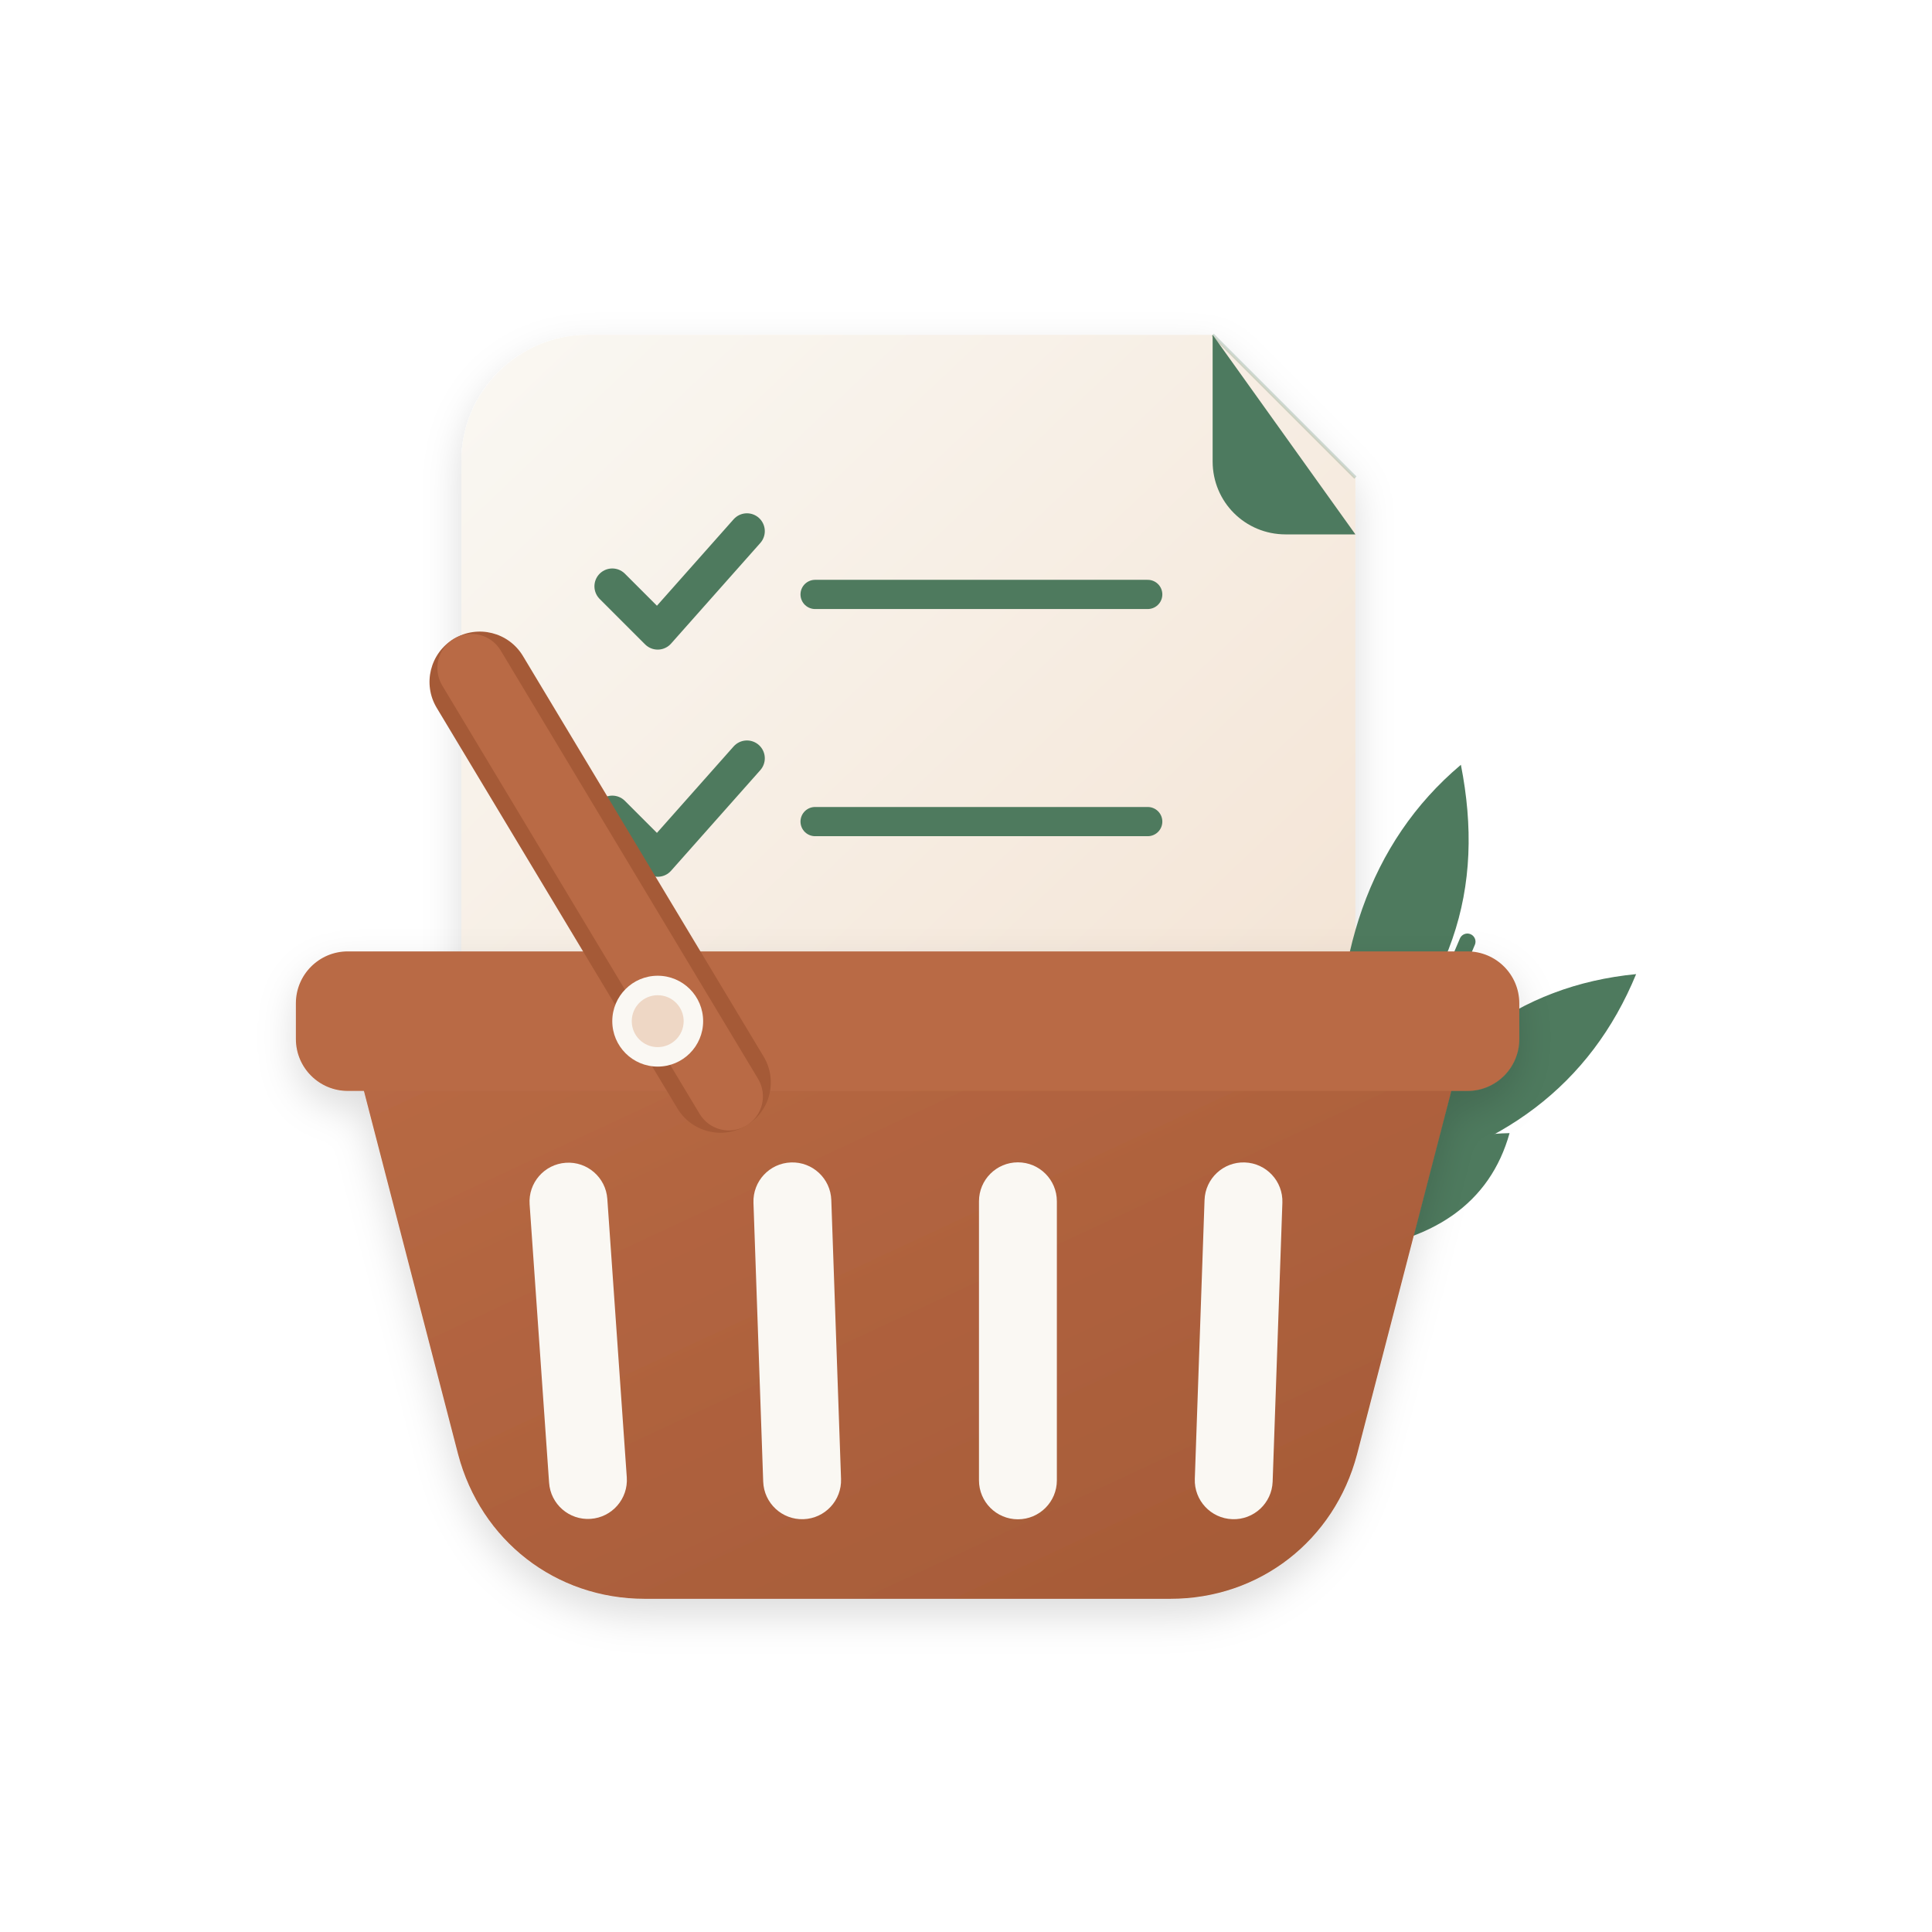
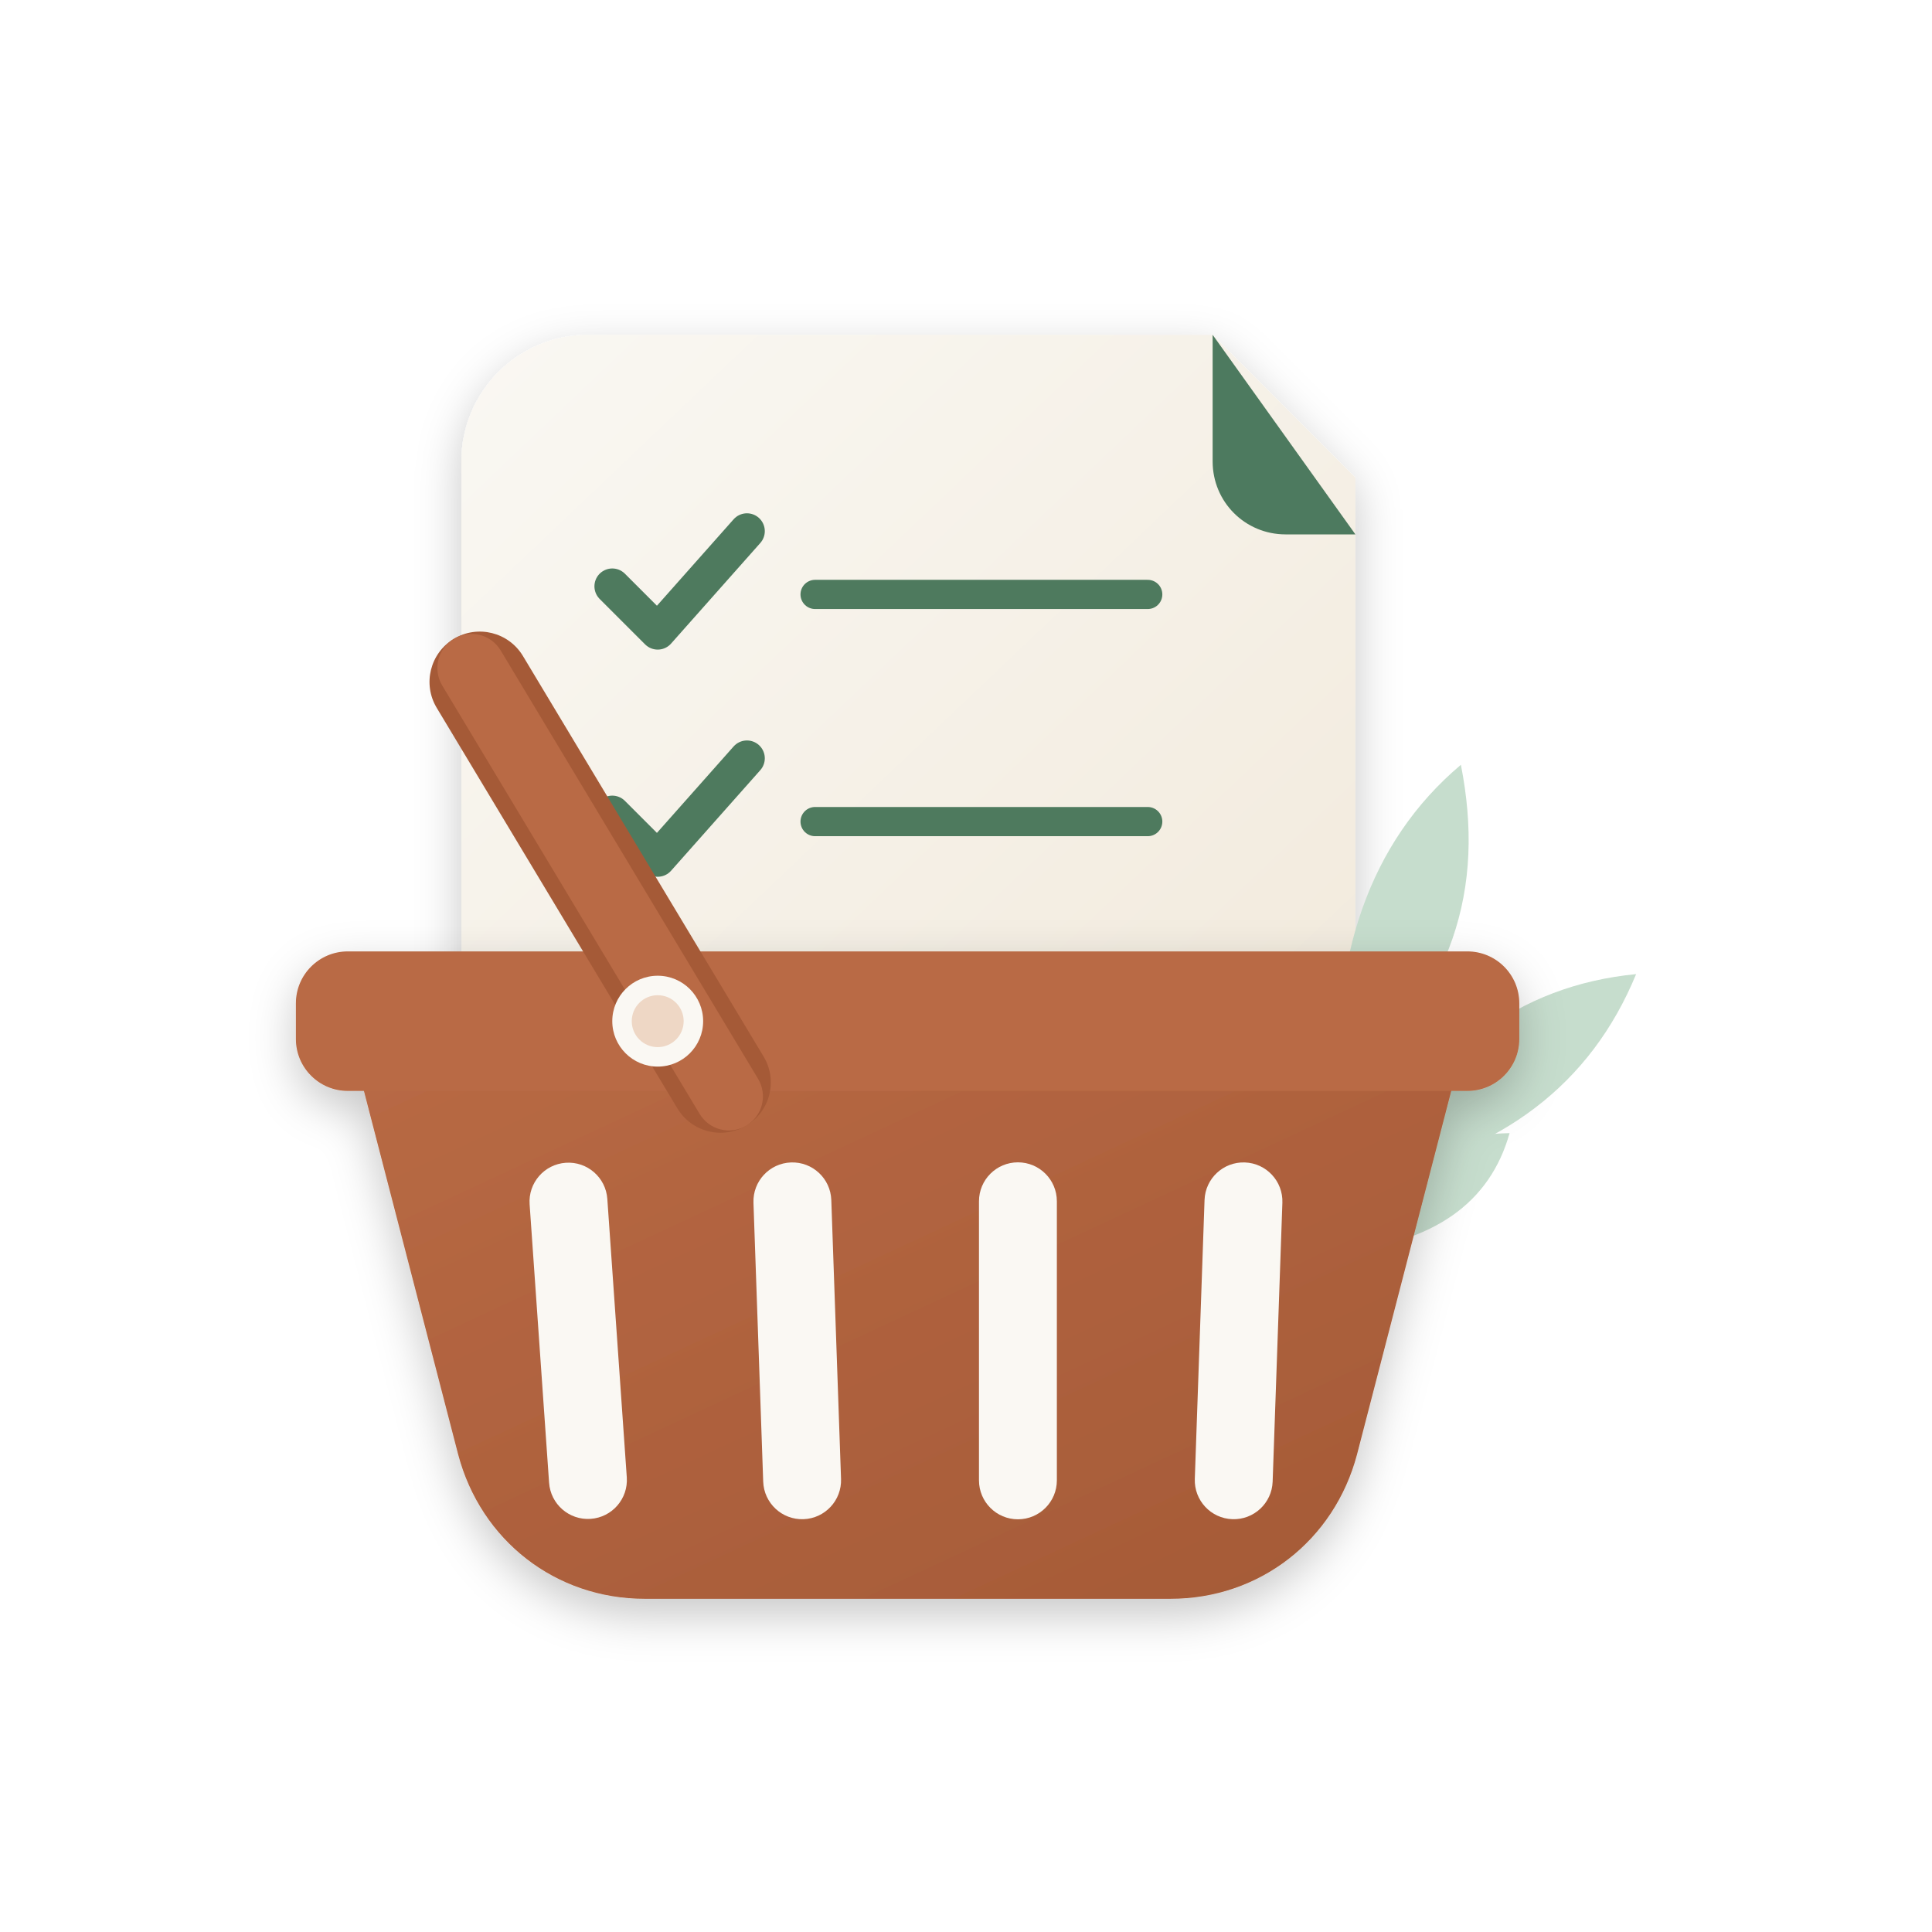
<svg xmlns="http://www.w3.org/2000/svg" viewBox="0 0 1024 1024">
  <defs>
    <linearGradient id="terra" x1="0" y1="0" x2="0.9" y2="1">
      <stop offset="0" stop-color="#b96a45" />
      <stop offset="1" stop-color="#a55a37" />
    </linearGradient>
    <linearGradient id="paper" x1="0" y1="0" x2="1" y2="1">
      <stop offset="0" stop-color="#faf8f3" />
-       <stop offset="1" stop-color="#f3e2d2" />
+       <stop offset="1" stop-color="#f1e9db" />
    </linearGradient>
    <filter id="shadow" x="-20%" y="-20%" width="140%" height="150%">
-       <feDropShadow dx="0" dy="10" stdDeviation="12" flood-opacity=".14" />
+       <feDropShadow dx="0" dy="10" stdDeviation="14" flood-opacity=".22" />
    </filter>
  </defs>
  <g transform="translate(512,512) scale(0.86) translate(-548,-569)">
    <g filter="url(#shadow)">
      <path d="M315 180h385l88 88v430H315c-43 0-78-35-78-78V258c0-43 35-78 78-78z" fill="url(#paper)" />
      <path d="M700 180v78c0 25 20 45 45 45h43" fill="#4e7a5e" />
-       <path d="M700 180l88 88" stroke="#4e7a5e" stroke-width="2" opacity=".25" />
    </g>
    <g fill="none" stroke="#4e7a5e" stroke-width="22" stroke-linecap="round" stroke-linejoin="round">
      <path d="M330 335l28 28 55-62" />
      <path d="M330 475l28 28 55-62" />
      <path d="M330 615l28 28 55-62" />
    </g>
    <g stroke="#4e7a5e" stroke-width="18" stroke-linecap="round">
      <path d="M455 340h205" />
      <path d="M455 480h205" />
      <path d="M455 620h205" />
    </g>
-     <g fill="#4e7a5e">
+     <g fill="#c6ddcd">
      <path d="M778 650c-5-85 18-157 75-205 15 76-4 142-75 205z" />
      <path d="M795 700c38-78 94-119 166-126-28 68-83 110-166 126z" />
      <path d="M778 745c18-47 54-72 105-73-12 43-47 68-105 73z" />
-     </g>
-     <g fill="none" stroke="#4e7a5e" stroke-width="10" stroke-linecap="round">
-       <path d="M770 790c28-88 57-166 87-236" />
-       <path d="M810 680c48-45 91-75 139-99" />
    </g>
    <g filter="url(#shadow)">
      <path d="M165 600h694l-70 270c-14 53-60 89-115 89H350c-55 0-101-36-115-89z" fill="url(#terra)" />
      <rect x="135" y="560" width="754" height="86" rx="32" fill="#b96a45" />
    </g>
    <g fill="#faf8f3">
      <rect x="285" y="690" width="48" height="220" rx="24" transform="rotate(-4 309 800)" />
      <rect x="420" y="690" width="48" height="220" rx="24" transform="rotate(-2 444 800)" />
      <rect x="556" y="690" width="48" height="220" rx="24" />
      <rect x="692" y="690" width="48" height="220" rx="24" transform="rotate(2 716 800)" />
    </g>
    <g transform="rotate(-31 350 565)">
      <rect x="320" y="335" width="62" height="350" rx="31" fill="#a55a37" />
      <rect x="330" y="335" width="42" height="350" rx="21" fill="#b96a45" />
    </g>
    <circle cx="358" cy="603" r="28" fill="#faf8f3" />
    <circle cx="358" cy="603" r="16" fill="#eed7c5" />
  </g>
</svg>
